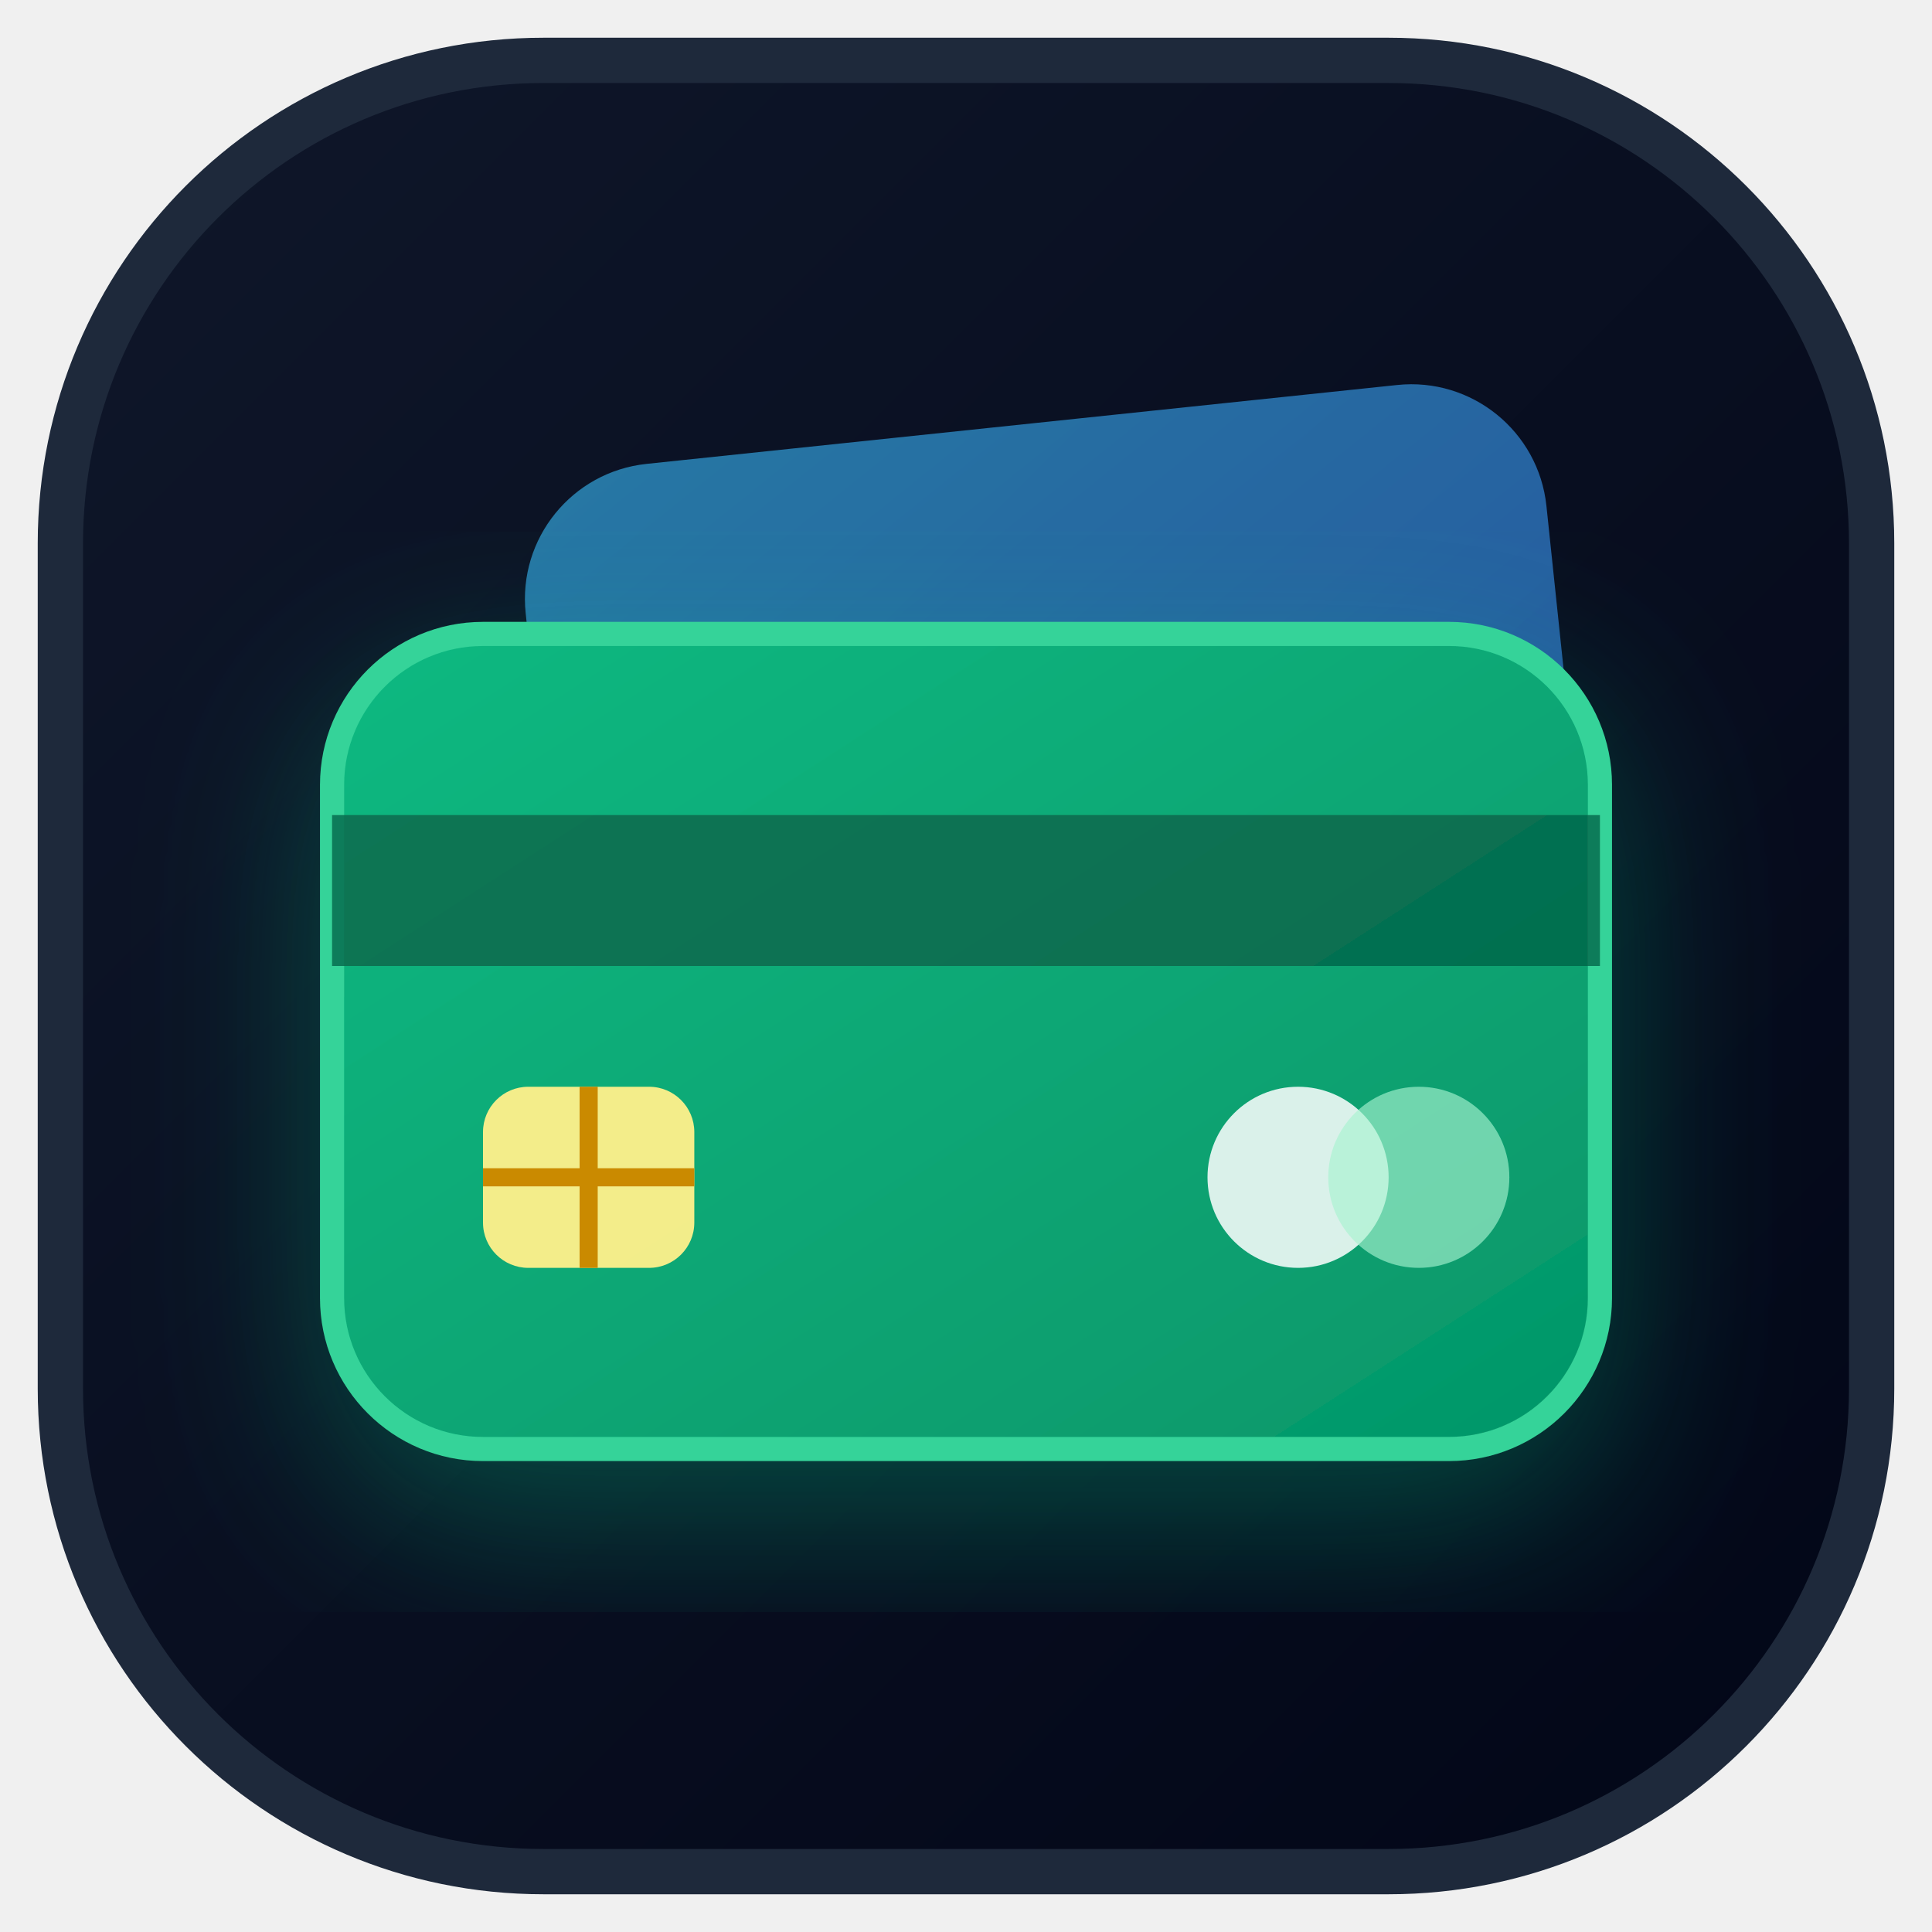
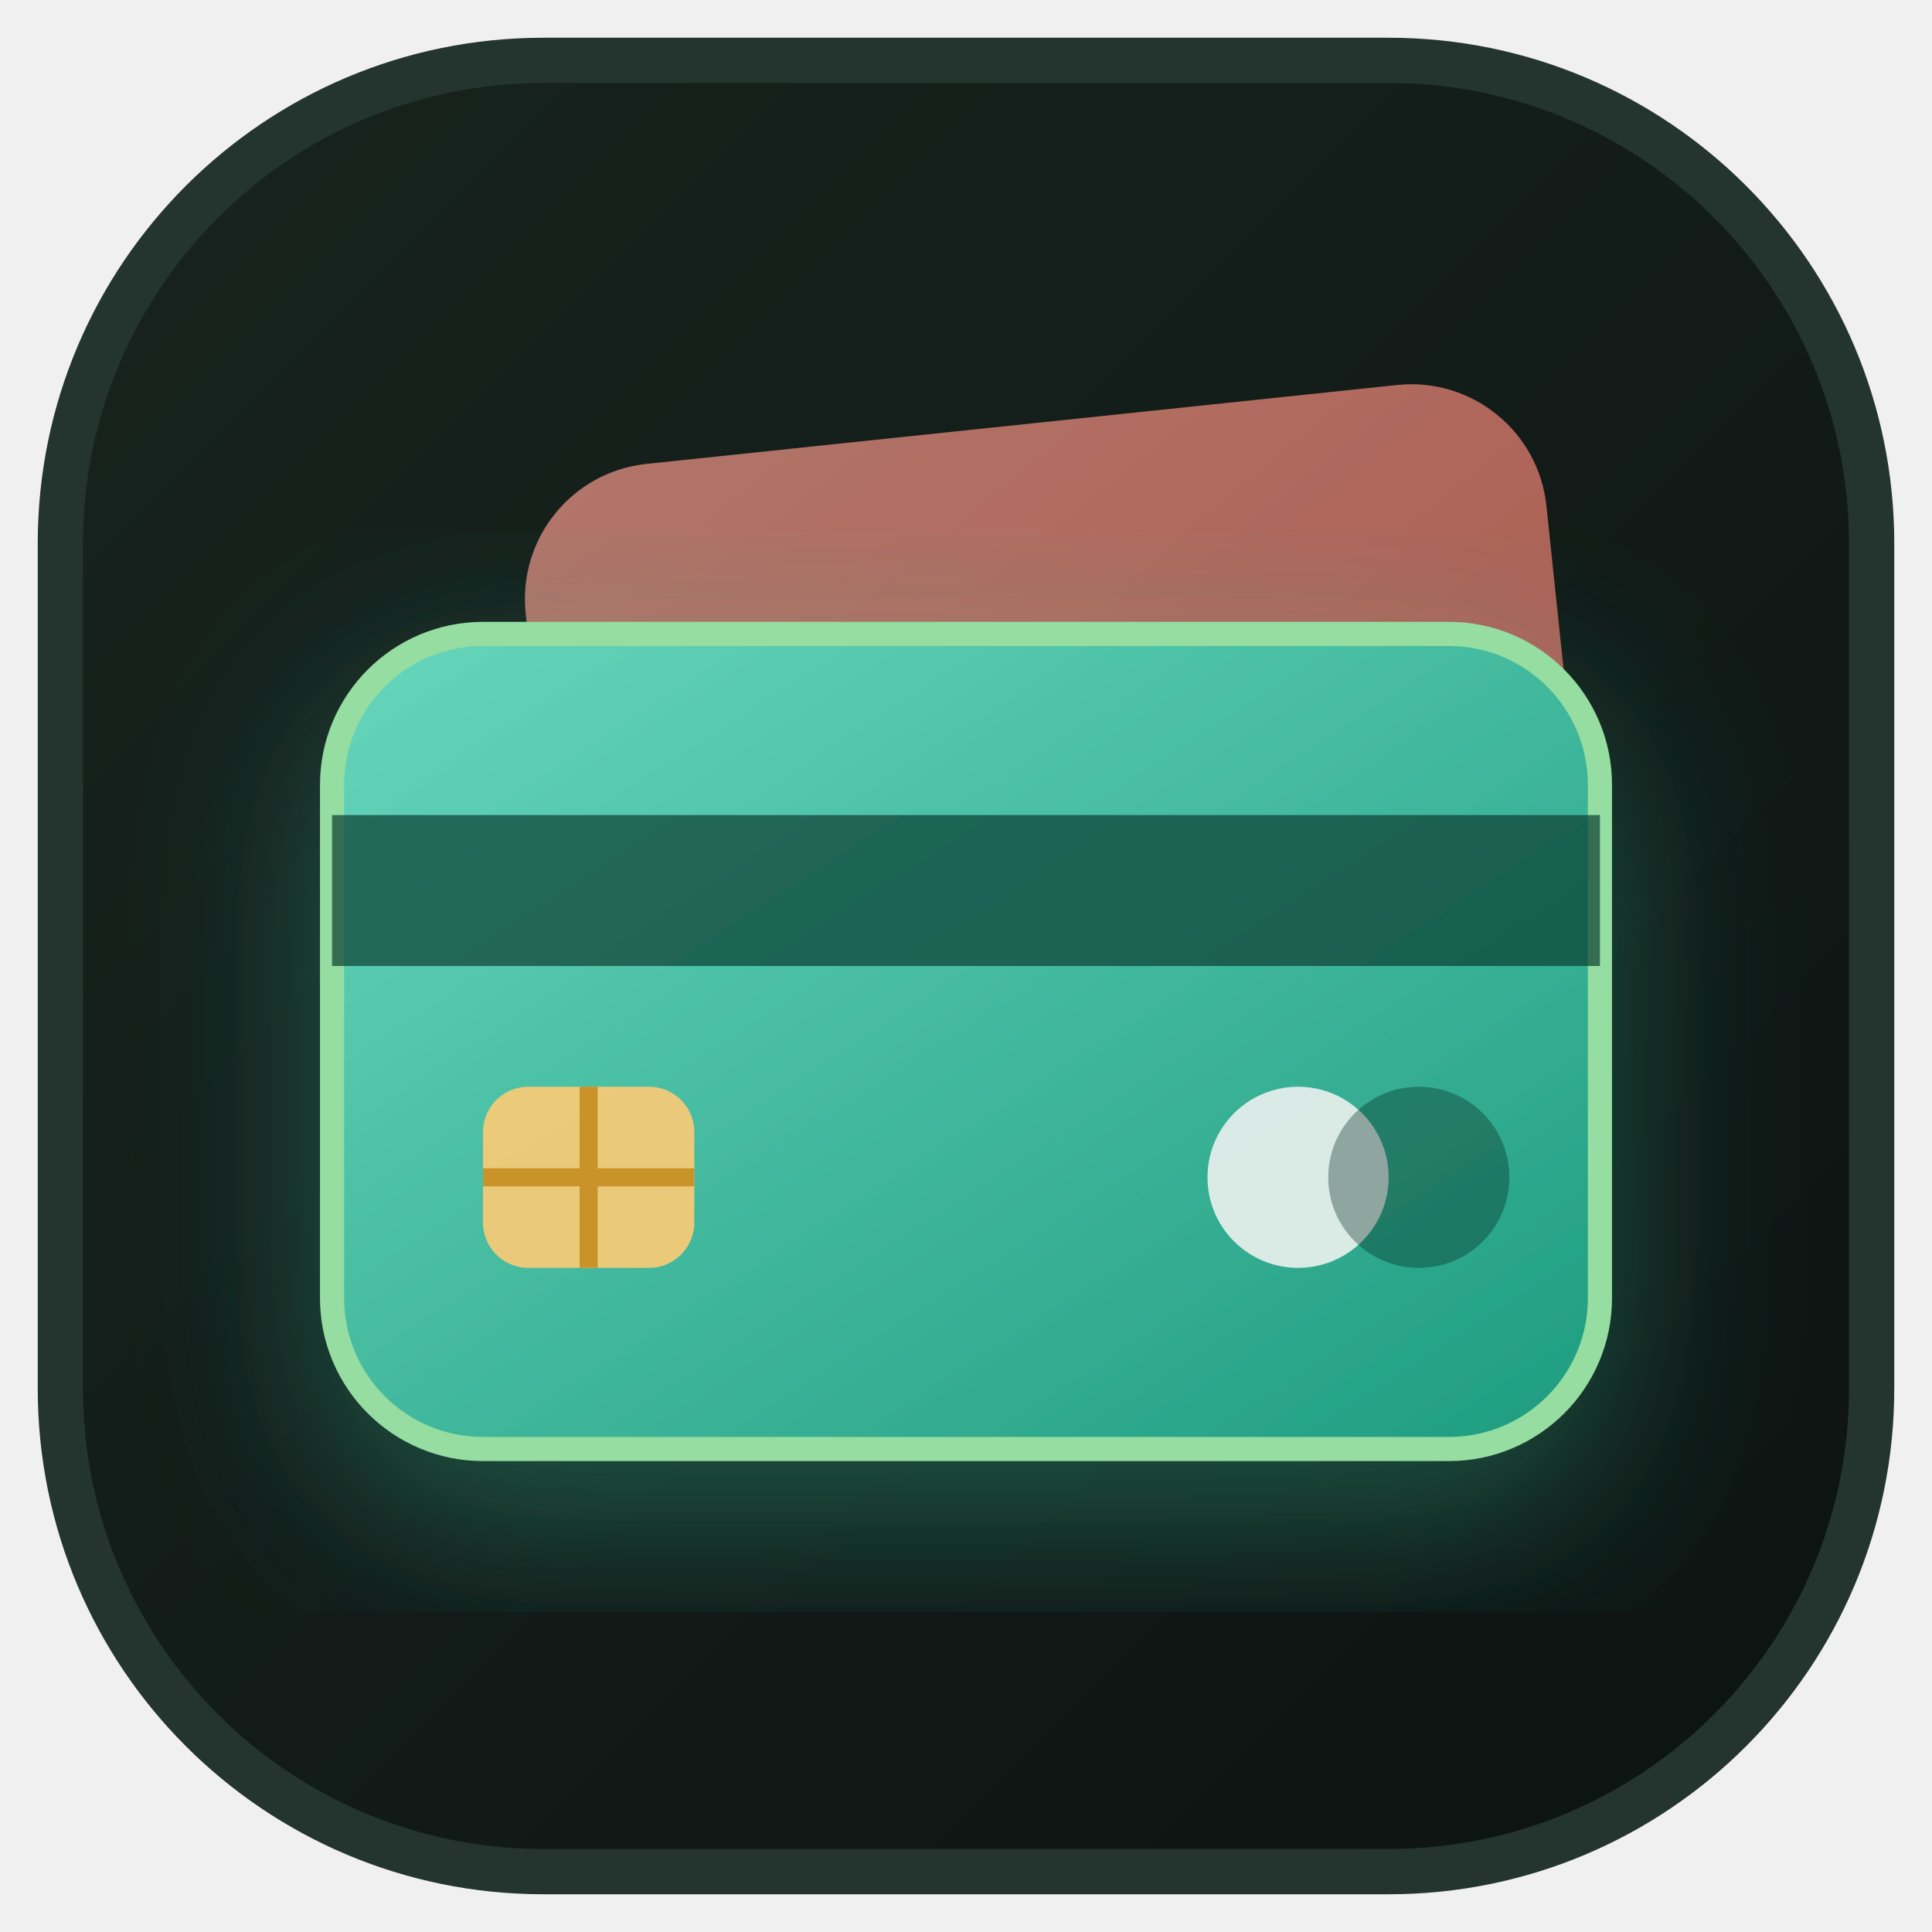
<svg xmlns="http://www.w3.org/2000/svg" viewBox="0 0 64 64" width="64" height="64">
  <defs>
    <linearGradient id="bgGrad" x1="0%" y1="0%" x2="100%" y2="100%">
-       <stop offset="0%" stop-color="#0f172a" />
-       <stop offset="100%" stop-color="#020617" />
+       <stop offset="0%" stop-color="#18241F" />
+       <stop offset="100%" stop-color="#0C1311" />
    </linearGradient>
    <linearGradient id="cardGrad" x1="0%" y1="0%" x2="100%" y2="100%">
-       <stop offset="0%" stop-color="#10b981" />
-       <stop offset="100%" stop-color="#059669" />
+       <stop offset="0%" stop-color="#67D6BC" />
+       <stop offset="100%" stop-color="#1E9C80" />
    </linearGradient>
    <linearGradient id="accentGrad" x1="0%" y1="0%" x2="100%" y2="100%">
-       <stop offset="0%" stop-color="#38bdf8" />
-       <stop offset="100%" stop-color="#3b82f6" />
+       <stop offset="0%" stop-color="#F59A8C" />
+       <stop offset="100%" stop-color="#EF7564" />
    </linearGradient>
    <filter id="glow" x="-20%" y="-20%" width="140%" height="140%">
-       <feDropShadow dx="0" dy="2" stdDeviation="3" flood-color="#10b981" flood-opacity="0.35" />
+       <feDropShadow dx="0" dy="2" stdDeviation="3" flood-color="#34C3A2" flood-opacity="0.35" />
    </filter>
  </defs>
-   <rect x="2" y="2" width="60" height="60" rx="16" fill="url(#bgGrad)" stroke="#1e293b" stroke-width="1.5" />
-   <rect x="18" y="14" width="34" height="22" rx="4.5" fill="url(#accentGrad)" opacity="0.6" transform="rotate(-6 35 25)" />
+   <rect x="2" y="2" width="60" height="60" rx="16" fill="url(#bgGrad)" stroke="#24342E" stroke-width="1.5" />
+   <rect x="18" y="14" width="34" height="22" rx="4.5" fill="url(#accentGrad)" opacity="0.7" transform="rotate(-6 35 25)" />
  <g filter="url(#glow)">
-     <rect x="11" y="21" width="42" height="27" rx="5" fill="url(#cardGrad)" stroke="#34d399" stroke-width="0.8" />
-     <rect x="11" y="27" width="42" height="5" fill="#065f46" opacity="0.75" />
-     <rect x="16" y="36" width="7" height="6" rx="1.5" fill="#fef08a" opacity="0.95" />
-     <line x1="16" y1="39" x2="23" y2="39" stroke="#ca8a04" stroke-width="0.6" />
-     <line x1="19.5" y1="36" x2="19.5" y2="42" stroke="#ca8a04" stroke-width="0.6" />
-     <circle cx="43" cy="39" r="3" fill="#ffffff" opacity="0.85" />
-     <circle cx="47" cy="39" r="3" fill="#a7f3d0" opacity="0.65" />
+     <rect x="11" y="21" width="42" height="27" rx="5" fill="url(#cardGrad)" stroke="#95DDA0" stroke-width="0.8" />
+     <rect x="11" y="27" width="42" height="5" fill="#0C3D32" opacity="0.7" />
+     <rect x="16" y="36" width="7" height="6" rx="1.5" fill="#F2CB78" opacity="0.95" />
+     <line x1="16" y1="39" x2="23" y2="39" stroke="#C9932A" stroke-width="0.6" />
+     <line x1="19.5" y1="36" x2="19.5" y2="42" stroke="#C9932A" stroke-width="0.6" />
+     <circle cx="43" cy="39" r="3" fill="#ECF2EF" opacity="0.9" />
+     <circle cx="47" cy="39" r="3" fill="#04221B" opacity="0.35" />
  </g>
</svg>
